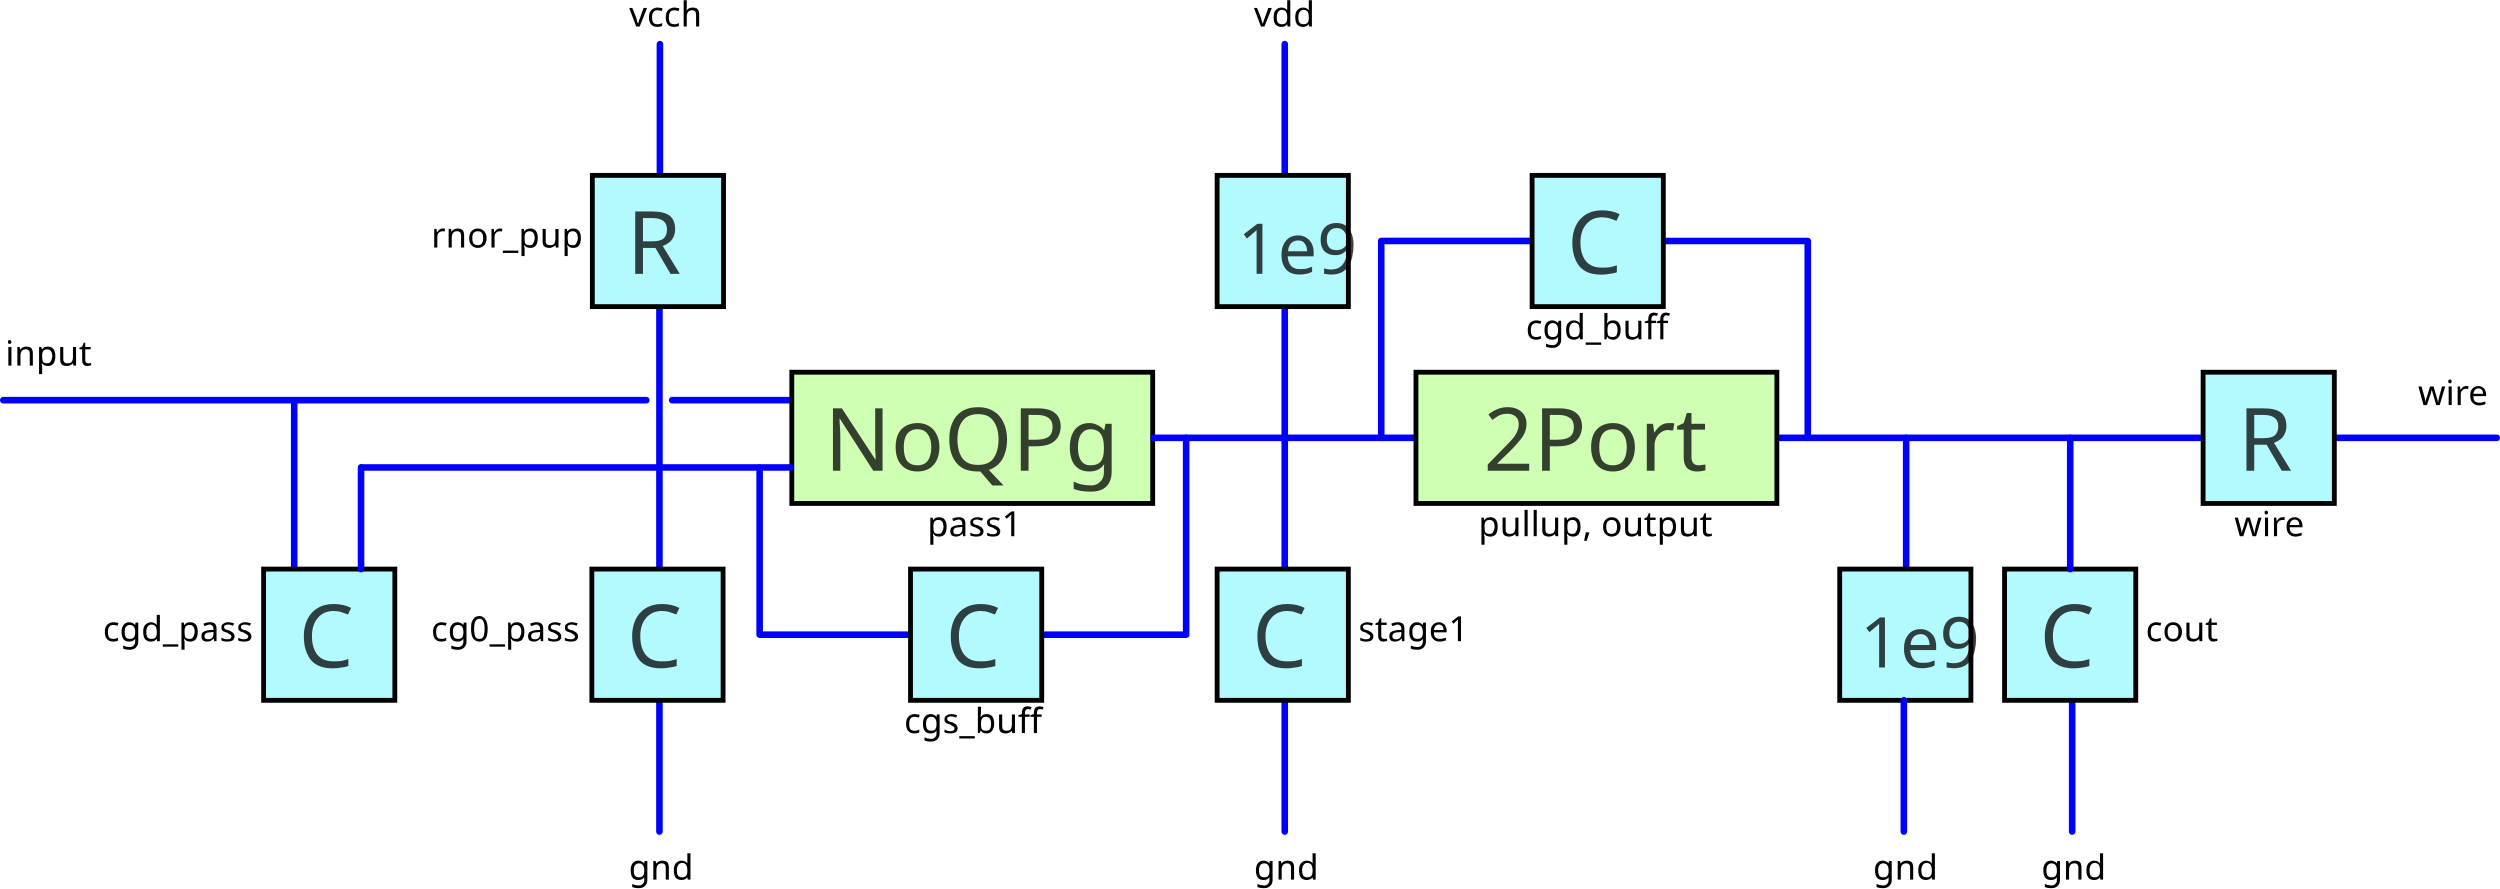
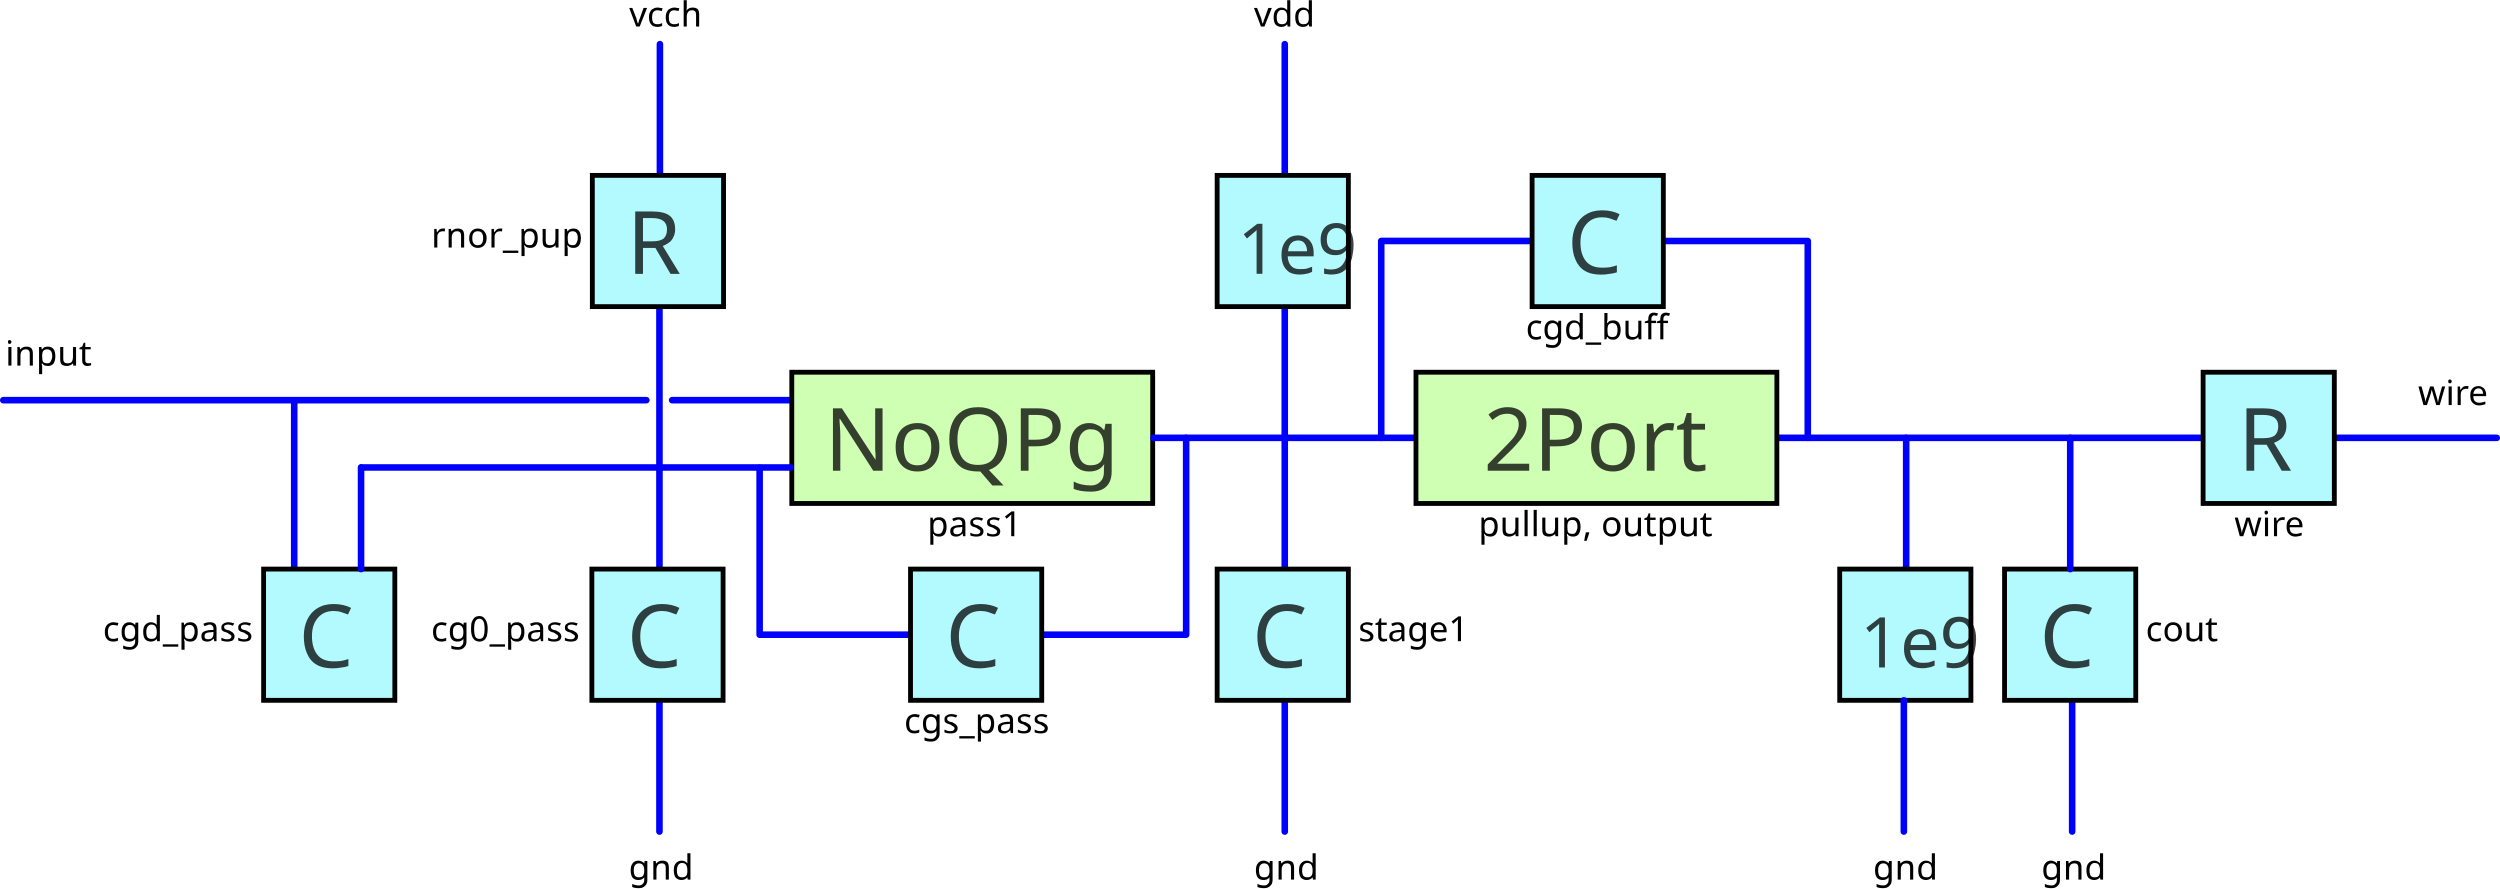
<svg xmlns="http://www.w3.org/2000/svg" width="100.806mm" height="35.807mm" viewBox="0 0 100.806 35.807" version="1.1" id="svg5">
  <defs id="defs2" />
  <g id="layer1" transform="translate(-32.94063,-106.6992)">
    <path style="font-variation-settings:normal;opacity:1;vector-effect:none;fill:none;fill-opacity:0.275;fill-rule:evenodd;stroke:#0000ff;stroke-width:0.265;stroke-linecap:round;stroke-linejoin:round;stroke-miterlimit:4;stroke-dasharray:none;stroke-dashoffset:0;stroke-opacity:1;marker:none;stop-color:#000000;stop-opacity:1" d="m 60.042,122.835 h 4.763" id="path155491" />
    <path style="font-variation-settings:normal;opacity:1;vector-effect:none;fill:none;fill-opacity:0.275;fill-rule:evenodd;stroke:#0000ff;stroke-width:0.265;stroke-linecap:round;stroke-linejoin:round;stroke-miterlimit:4;stroke-dasharray:none;stroke-dashoffset:0;stroke-opacity:1;marker:none;stop-color:#000000;stop-opacity:1" d="m 59.531,119.062 v 10.583" id="path57838" />
    <path style="font-variation-settings:normal;opacity:1;vector-effect:none;fill:none;fill-opacity:0.275;fill-rule:evenodd;stroke:#0000ff;stroke-width:0.265;stroke-linecap:round;stroke-linejoin:round;stroke-miterlimit:4;stroke-dasharray:none;stroke-dashoffset:0;stroke-opacity:1;marker:none;stop-color:#000000;stop-opacity:1" d="m 104.51,124.354 17.198,2e-5" id="path73357" />
    <path style="font-variation-settings:normal;opacity:1;vector-effect:none;fill:none;fill-opacity:0.275;fill-rule:evenodd;stroke:#0000ff;stroke-width:0.265;stroke-linecap:round;stroke-linejoin:round;stroke-miterlimit:4;stroke-dasharray:none;stroke-dashoffset:0;stroke-opacity:1;marker:none;stop-color:#000000;stop-opacity:1" d="m 109.802,124.354 v 5.292" id="path73359" />
    <path style="font-variation-settings:normal;opacity:1;vector-effect:none;fill:none;fill-opacity:0.275;fill-rule:evenodd;stroke:#0000ff;stroke-width:0.265;stroke-linecap:round;stroke-linejoin:round;stroke-miterlimit:4;stroke-dasharray:none;stroke-dashoffset:0;stroke-opacity:1;marker:none;stop-color:#000000;stop-opacity:1" d="m 99.219,116.417 h 6.615 v 7.938" id="path71278" />
    <path style="font-variation-settings:normal;opacity:1;vector-effect:none;fill:none;fill-opacity:0.275;fill-rule:evenodd;stroke:#0000ff;stroke-width:0.265;stroke-linecap:round;stroke-linejoin:round;stroke-miterlimit:4;stroke-dasharray:none;stroke-dashoffset:0;stroke-opacity:1;marker:none;stop-color:#000000;stop-opacity:1" d="m 88.635,124.354 v -7.938 h 6.615" id="path71276" />
    <path style="font-variation-settings:normal;opacity:1;vector-effect:none;fill:none;fill-opacity:0.275;fill-rule:evenodd;stroke:#0000ff;stroke-width:0.265;stroke-linecap:round;stroke-linejoin:round;stroke-miterlimit:4;stroke-dasharray:none;stroke-dashoffset:0;stroke-opacity:1;marker:none;stop-color:#000000;stop-opacity:1" d="m 33.073,122.835 h 25.929" id="path57836" />
    <path style="font-variation-settings:normal;opacity:1;vector-effect:none;fill:none;fill-opacity:0.275;fill-rule:evenodd;stroke:#0000ff;stroke-width:0.265;stroke-linecap:round;stroke-linejoin:round;stroke-miterlimit:4;stroke-dasharray:none;stroke-dashoffset:0;stroke-opacity:1;marker:none;stop-color:#000000;stop-opacity:1" d="m 59.531,134.938 v 5.292" id="path52513" />
    <text xml:space="preserve" style="font-style:normal;font-variant:normal;font-weight:normal;font-stretch:normal;font-size:1.411px;line-height:normal;font-family:'Noto Sans';-inkscape-font-specification:'Noto Sans';text-decoration-color:#000000;fill:#000000;fill-opacity:1;stroke:none;stroke-width:0.353;stroke-linecap:butt;stroke-linejoin:miter;stroke-opacity:1;-inkscape-stroke:none;stop-color:#000000" x="33.153" y="121.444" id="text22876">
      <tspan id="tspan22874" style="font-style:normal;font-variant:normal;font-weight:normal;font-stretch:normal;font-size:1.411px;font-family:'Noto Sans';-inkscape-font-specification:'Noto Sans';fill:#000000;fill-opacity:1;stroke:none;stroke-width:0.353" x="33.153" y="121.444">input</tspan>
    </text>
    <text xml:space="preserve" style="font-style:normal;font-variant:normal;font-weight:normal;font-stretch:normal;font-size:1.411px;line-height:normal;font-family:'Noto Sans';-inkscape-font-specification:'Noto Sans';text-decoration-color:#000000;fill:#000000;fill-opacity:1;stroke:none;stroke-width:0.353;stroke-linecap:butt;stroke-linejoin:miter;stroke-opacity:1;-inkscape-stroke:none;stop-color:#000000" x="58.292" y="142.167" id="text22876-3-2">
      <tspan id="tspan22874-6-7" style="font-style:normal;font-variant:normal;font-weight:normal;font-stretch:normal;font-size:1.411px;font-family:'Noto Sans';-inkscape-font-specification:'Noto Sans';fill:#000000;fill-opacity:1;stroke:none;stroke-width:0.353" x="58.292" y="142.167">gnd</tspan>
    </text>
    <rect style="font-variation-settings:normal;vector-effect:none;fill:#b3faff;fill-opacity:1;fill-rule:evenodd;stroke:#000000;stroke-width:0.195;stroke-linecap:butt;stroke-linejoin:miter;stroke-miterlimit:4;stroke-dasharray:none;stroke-dashoffset:0;stroke-opacity:1;-inkscape-stroke:none;stop-color:#000000" id="rect46346" width="5.291" height="5.292" x="56.806" y="129.646" />
    <text xml:space="preserve" style="font-style:normal;font-variant:normal;font-weight:normal;font-stretch:normal;font-size:3.528px;line-height:normal;font-family:'Noto Sans';-inkscape-font-specification:'Noto Sans';text-decoration-color:#000000;fill:#000000;fill-opacity:0.75;stroke:none;stroke-width:0.353;stroke-linecap:butt;stroke-linejoin:miter;stroke-opacity:1;-inkscape-stroke:none;stop-color:#000000" x="58.209" y="133.615" id="text46350">
      <tspan id="tspan46348" style="font-style:normal;font-variant:normal;font-weight:normal;font-stretch:normal;font-family:'Noto Sans';-inkscape-font-specification:'Noto Sans';stroke:none;stroke-width:0.353" x="58.209" y="133.615">C</tspan>
    </text>
    <text xml:space="preserve" style="font-style:normal;font-variant:normal;font-weight:normal;font-stretch:normal;font-size:1.411px;line-height:normal;font-family:'Noto Sans';-inkscape-font-specification:'Noto Sans';text-decoration-color:#000000;fill:#000000;fill-opacity:1;stroke:none;stroke-width:0.353;stroke-linecap:butt;stroke-linejoin:miter;stroke-opacity:1;-inkscape-stroke:none;stop-color:#000000" x="50.325" y="132.556" id="text22876-35-9">
      <tspan id="tspan22874-62-1" style="font-style:normal;font-variant:normal;font-weight:normal;font-stretch:normal;font-size:1.411px;font-family:'Noto Sans';-inkscape-font-specification:'Noto Sans';fill:#000000;fill-opacity:1;stroke:none;stroke-width:0.353" x="50.325" y="132.556">cg0_pass</tspan>
    </text>
    <rect style="font-variation-settings:normal;vector-effect:none;fill:#cfffb3;fill-opacity:1;fill-rule:evenodd;stroke:#000000;stroke-width:0.195;stroke-linecap:butt;stroke-linejoin:miter;stroke-miterlimit:4;stroke-dasharray:none;stroke-dashoffset:0;stroke-opacity:1;-inkscape-stroke:none;stop-color:#000000" id="rect56097" width="14.552" height="5.292" x="64.868" y="121.708" />
    <text xml:space="preserve" style="font-style:normal;font-variant:normal;font-weight:normal;font-stretch:normal;font-size:3.528px;line-height:normal;font-family:'Noto Sans';-inkscape-font-specification:'Noto Sans';text-decoration-color:#000000;fill:#000000;fill-opacity:0.75;stroke:none;stroke-width:0.353;stroke-linecap:butt;stroke-linejoin:miter;stroke-opacity:1;-inkscape-stroke:none;stop-color:#000000" x="66.185" y="125.677" id="text56101">
      <tspan id="tspan56099" style="font-style:normal;font-variant:normal;font-weight:normal;font-stretch:normal;font-family:'Noto Sans';-inkscape-font-specification:'Noto Sans';stroke:none;stroke-width:0.353" x="66.185" y="125.677">NoQPg</tspan>
    </text>
    <text xml:space="preserve" style="font-style:normal;font-variant:normal;font-weight:normal;font-stretch:normal;font-size:1.411px;line-height:normal;font-family:'Noto Sans';-inkscape-font-specification:'Noto Sans';text-decoration-color:#000000;fill:#000000;fill-opacity:1;stroke:none;stroke-width:0.353;stroke-linecap:butt;stroke-linejoin:miter;stroke-opacity:1;-inkscape-stroke:none;stop-color:#000000" x="70.328" y="128.323" id="text56107">
      <tspan id="tspan56105" style="font-style:normal;font-variant:normal;font-weight:normal;font-stretch:normal;font-size:1.411px;font-family:'Noto Sans';-inkscape-font-specification:'Noto Sans';fill:#000000;fill-opacity:1;stroke:none;stroke-width:0.353" x="70.328" y="128.323">pass1</tspan>
    </text>
    <path style="font-variation-settings:normal;opacity:1;vector-effect:none;fill:none;fill-opacity:0.275;fill-rule:evenodd;stroke:#0000ff;stroke-width:0.265;stroke-linecap:round;stroke-linejoin:round;stroke-miterlimit:4;stroke-dasharray:none;stroke-dashoffset:0;stroke-opacity:1;marker:none;stop-color:#000000;stop-opacity:1" d="M 79.453,124.354 H 90.036" id="path58123" />
    <path style="font-variation-settings:normal;opacity:1;vector-effect:none;fill:none;fill-opacity:0.275;fill-rule:evenodd;stroke:#0000ff;stroke-width:0.265;stroke-linecap:round;stroke-linejoin:round;stroke-miterlimit:4;stroke-dasharray:none;stroke-dashoffset:0;stroke-opacity:1;marker:none;stop-color:#000000;stop-opacity:1" d="m 84.745,119.062 v 10.583" id="path58125" />
    <path style="font-variation-settings:normal;opacity:1;vector-effect:none;fill:none;fill-opacity:0.275;fill-rule:evenodd;stroke:#0000ff;stroke-width:0.265;stroke-linecap:round;stroke-linejoin:round;stroke-miterlimit:4;stroke-dasharray:none;stroke-dashoffset:0;stroke-opacity:1;marker:none;stop-color:#000000;stop-opacity:1" d="m 84.745,108.479 v 5.292" id="path58129" />
    <path style="font-variation-settings:normal;opacity:1;vector-effect:none;fill:none;fill-opacity:0.275;fill-rule:evenodd;stroke:#0000ff;stroke-width:0.265;stroke-linecap:round;stroke-linejoin:round;stroke-miterlimit:4;stroke-dasharray:none;stroke-dashoffset:0;stroke-opacity:1;marker:none;stop-color:#000000;stop-opacity:1" d="m 84.745,134.938 v 5.292" id="path58131" />
    <text xml:space="preserve" style="font-style:normal;font-variant:normal;font-weight:normal;font-stretch:normal;font-size:1.411px;line-height:normal;font-family:'Noto Sans';-inkscape-font-specification:'Noto Sans';text-decoration-color:#000000;fill:#000000;fill-opacity:1;stroke:none;stroke-width:0.353;stroke-linecap:butt;stroke-linejoin:miter;stroke-opacity:1;-inkscape-stroke:none;stop-color:#000000" x="83.505" y="107.772" id="text58135">
      <tspan id="tspan58133" style="font-style:normal;font-variant:normal;font-weight:normal;font-stretch:normal;font-size:1.411px;font-family:'Noto Sans';-inkscape-font-specification:'Noto Sans';fill:#000000;fill-opacity:1;stroke:none;stroke-width:0.353" x="83.505" y="107.772">vdd</tspan>
    </text>
    <text xml:space="preserve" style="font-style:normal;font-variant:normal;font-weight:normal;font-stretch:normal;font-size:1.411px;line-height:normal;font-family:'Noto Sans';-inkscape-font-specification:'Noto Sans';text-decoration-color:#000000;fill:#000000;fill-opacity:1;stroke:none;stroke-width:0.353;stroke-linecap:butt;stroke-linejoin:miter;stroke-opacity:1;-inkscape-stroke:none;stop-color:#000000" x="83.505" y="142.167" id="text58139">
      <tspan id="tspan58137" style="font-style:normal;font-variant:normal;font-weight:normal;font-stretch:normal;font-size:1.411px;font-family:'Noto Sans';-inkscape-font-specification:'Noto Sans';fill:#000000;fill-opacity:1;stroke:none;stroke-width:0.353" x="83.505" y="142.167">gnd</tspan>
    </text>
    <rect style="font-variation-settings:normal;vector-effect:none;fill:#b3faff;fill-opacity:1;fill-rule:evenodd;stroke:#000000;stroke-width:0.195;stroke-linecap:butt;stroke-linejoin:miter;stroke-miterlimit:4;stroke-dasharray:none;stroke-dashoffset:0;stroke-opacity:1;-inkscape-stroke:none;stop-color:#000000" id="rect58149" width="5.291" height="5.292" x="82.019" y="113.771" />
    <text xml:space="preserve" style="font-style:normal;font-variant:normal;font-weight:normal;font-stretch:extra-condensed;font-size:2.822px;line-height:normal;font-family:'Noto Sans';-inkscape-font-specification:'Noto Sans Extra-Condensed';text-decoration-color:#000000;fill:#000000;fill-opacity:0.75;stroke:none;stroke-width:0.353;stroke-linecap:butt;stroke-linejoin:miter;stroke-opacity:1;-inkscape-stroke:none;stop-color:#000000" x="82.844" y="117.74" id="text58153">
      <tspan id="tspan58151" style="font-style:normal;font-variant:normal;font-weight:normal;font-stretch:extra-condensed;font-size:2.822px;font-family:'Noto Sans';-inkscape-font-specification:'Noto Sans Extra-Condensed';stroke:none;stroke-width:0.353" x="82.844" y="117.74">1e9</tspan>
    </text>
    <rect style="font-variation-settings:normal;vector-effect:none;fill:#b3faff;fill-opacity:1;fill-rule:evenodd;stroke:#000000;stroke-width:0.195;stroke-linecap:butt;stroke-linejoin:miter;stroke-miterlimit:4;stroke-dasharray:none;stroke-dashoffset:0;stroke-opacity:1;-inkscape-stroke:none;stop-color:#000000" id="rect58155" width="5.291" height="5.292" x="82.019" y="129.646" />
    <text xml:space="preserve" style="font-style:normal;font-variant:normal;font-weight:normal;font-stretch:normal;font-size:3.528px;line-height:normal;font-family:'Noto Sans';-inkscape-font-specification:'Noto Sans';text-decoration-color:#000000;fill:#000000;fill-opacity:0.75;stroke:none;stroke-width:0.353;stroke-linecap:butt;stroke-linejoin:miter;stroke-opacity:1;-inkscape-stroke:none;stop-color:#000000" x="83.423" y="133.615" id="text58159">
      <tspan id="tspan58157" style="font-style:normal;font-variant:normal;font-weight:normal;font-stretch:normal;font-family:'Noto Sans';-inkscape-font-specification:'Noto Sans';stroke:none;stroke-width:0.353" x="83.423" y="133.615">C</tspan>
    </text>
    <text xml:space="preserve" style="font-style:normal;font-variant:normal;font-weight:normal;font-stretch:normal;font-size:1.411px;line-height:normal;font-family:'Noto Sans';-inkscape-font-specification:'Noto Sans';text-decoration-color:#000000;fill:#000000;fill-opacity:1;stroke:none;stroke-width:0.353;stroke-linecap:butt;stroke-linejoin:miter;stroke-opacity:1;-inkscape-stroke:none;stop-color:#000000" x="94.464" y="120.385" id="text58163-0">
      <tspan id="tspan58161-9" style="font-style:normal;font-variant:normal;font-weight:normal;font-stretch:normal;font-size:1.411px;font-family:'Noto Sans';-inkscape-font-specification:'Noto Sans';fill:#000000;fill-opacity:1;stroke:none;stroke-width:0.353" x="94.464" y="120.385">cgd_buff</tspan>
    </text>
    <text xml:space="preserve" style="font-style:normal;font-variant:normal;font-weight:normal;font-stretch:normal;font-size:1.411px;line-height:normal;font-family:'Noto Sans';-inkscape-font-specification:'Noto Sans';text-decoration-color:#000000;fill:#000000;fill-opacity:1;stroke:none;stroke-width:0.353;stroke-linecap:butt;stroke-linejoin:miter;stroke-opacity:1;-inkscape-stroke:none;stop-color:#000000" x="87.709" y="132.556" id="text58167">
      <tspan id="tspan58165" style="font-style:normal;font-variant:normal;font-weight:normal;font-stretch:normal;font-size:1.411px;font-family:'Noto Sans';-inkscape-font-specification:'Noto Sans';fill:#000000;fill-opacity:1;stroke:none;stroke-width:0.353" x="87.709" y="132.556">stage1</tspan>
    </text>
    <rect style="font-variation-settings:normal;vector-effect:none;fill:#cfffb3;fill-opacity:1;fill-rule:evenodd;stroke:#000000;stroke-width:0.195;stroke-linecap:butt;stroke-linejoin:miter;stroke-miterlimit:4;stroke-dasharray:none;stroke-dashoffset:0;stroke-opacity:1;-inkscape-stroke:none;stop-color:#000000" id="rect60526" width="14.552" height="5.292" x="90.036" y="121.708" />
    <text xml:space="preserve" style="font-style:normal;font-variant:normal;font-weight:normal;font-stretch:normal;font-size:3.528px;line-height:normal;font-family:'Noto Sans';-inkscape-font-specification:'Noto Sans';text-decoration-color:#000000;fill:#000000;fill-opacity:0.75;stroke:none;stroke-width:0.353;stroke-linecap:butt;stroke-linejoin:miter;stroke-opacity:1;-inkscape-stroke:none;stop-color:#000000" x="92.758" y="125.677" id="text60530">
      <tspan id="tspan60528" style="font-style:normal;font-variant:normal;font-weight:normal;font-stretch:normal;font-family:'Noto Sans';-inkscape-font-specification:'Noto Sans';stroke:none;stroke-width:0.353" x="92.758" y="125.677">2Port</tspan>
    </text>
    <text xml:space="preserve" style="font-style:normal;font-variant:normal;font-weight:normal;font-stretch:normal;font-size:1.411px;line-height:normal;font-family:'Noto Sans';-inkscape-font-specification:'Noto Sans';text-decoration-color:#000000;fill:#000000;fill-opacity:1;stroke:none;stroke-width:0.353;stroke-linecap:butt;stroke-linejoin:miter;stroke-opacity:1;-inkscape-stroke:none;stop-color:#000000" x="92.549" y="128.323" id="text60536">
      <tspan id="tspan60534" style="font-style:normal;font-variant:normal;font-weight:normal;font-stretch:normal;font-size:1.411px;font-family:'Noto Sans';-inkscape-font-specification:'Noto Sans';fill:#000000;fill-opacity:1;stroke:none;stroke-width:0.353" x="92.549" y="128.323">pullup, output</tspan>
    </text>
    <rect style="font-variation-settings:normal;vector-effect:none;fill:#b3faff;fill-opacity:1;fill-rule:evenodd;stroke:#000000;stroke-width:0.195;stroke-linecap:butt;stroke-linejoin:miter;stroke-miterlimit:4;stroke-dasharray:none;stroke-dashoffset:0;stroke-opacity:1;-inkscape-stroke:none;stop-color:#000000" id="rect70814" width="5.291" height="5.292" x="94.719" y="113.771" />
    <text xml:space="preserve" style="font-style:normal;font-variant:normal;font-weight:normal;font-stretch:normal;font-size:3.528px;line-height:normal;font-family:'Noto Sans';-inkscape-font-specification:'Noto Sans';text-decoration-color:#000000;fill:#000000;fill-opacity:0.75;stroke:none;stroke-width:0.353;stroke-linecap:butt;stroke-linejoin:miter;stroke-opacity:1;-inkscape-stroke:none;stop-color:#000000" x="96.123" y="117.74" id="text70818">
      <tspan id="tspan70816" style="font-style:normal;font-variant:normal;font-weight:normal;font-stretch:normal;font-family:'Noto Sans';-inkscape-font-specification:'Noto Sans';stroke:none;stroke-width:0.353" x="96.123" y="117.74">C</tspan>
    </text>
    <rect style="font-variation-settings:normal;vector-effect:none;fill:#b3faff;fill-opacity:1;fill-rule:evenodd;stroke:#000000;stroke-width:0.195;stroke-linecap:butt;stroke-linejoin:miter;stroke-miterlimit:4;stroke-dasharray:none;stroke-dashoffset:0;stroke-opacity:1;-inkscape-stroke:none;stop-color:#000000" id="rect71360" width="5.291" height="5.292" x="107.122" y="129.646" />
    <text xml:space="preserve" style="font-style:normal;font-variant:normal;font-weight:normal;font-stretch:extra-condensed;font-size:2.822px;line-height:normal;font-family:'Noto Sans';-inkscape-font-specification:'Noto Sans Extra-Condensed';text-decoration-color:#000000;fill:#000000;fill-opacity:0.75;stroke:none;stroke-width:0.353;stroke-linecap:butt;stroke-linejoin:miter;stroke-opacity:1;-inkscape-stroke:none;stop-color:#000000" x="107.947" y="133.615" id="text71364">
      <tspan id="tspan71362" style="font-style:normal;font-variant:normal;font-weight:normal;font-stretch:extra-condensed;font-size:2.822px;font-family:'Noto Sans';-inkscape-font-specification:'Noto Sans Extra-Condensed';stroke:none;stroke-width:0.353" x="107.947" y="133.615">1e9</tspan>
    </text>
    <path style="font-variation-settings:normal;opacity:1;vector-effect:none;fill:none;fill-opacity:0.275;fill-rule:evenodd;stroke:#0000ff;stroke-width:0.265;stroke-linecap:round;stroke-linejoin:round;stroke-miterlimit:4;stroke-dasharray:none;stroke-dashoffset:0;stroke-opacity:1;marker:none;stop-color:#000000;stop-opacity:1" d="m 109.708,134.938 v 5.292" id="path71366" />
    <text xml:space="preserve" style="font-style:normal;font-variant:normal;font-weight:normal;font-stretch:normal;font-size:1.411px;line-height:normal;font-family:'Noto Sans';-inkscape-font-specification:'Noto Sans';text-decoration-color:#000000;fill:#000000;fill-opacity:1;stroke:none;stroke-width:0.353;stroke-linecap:butt;stroke-linejoin:miter;stroke-opacity:1;-inkscape-stroke:none;stop-color:#000000" x="108.469" y="142.167" id="text71370">
      <tspan id="tspan71368" style="font-style:normal;font-variant:normal;font-weight:normal;font-stretch:normal;font-size:1.411px;font-family:'Noto Sans';-inkscape-font-specification:'Noto Sans';fill:#000000;fill-opacity:1;stroke:none;stroke-width:0.353" x="108.469" y="142.167">gnd</tspan>
    </text>
    <path style="font-variation-settings:normal;opacity:1;vector-effect:none;fill:none;fill-opacity:0.275;fill-rule:evenodd;stroke:#0000ff;stroke-width:0.265;stroke-linecap:round;stroke-linejoin:round;stroke-miterlimit:4;stroke-dasharray:none;stroke-dashoffset:0;stroke-opacity:1;marker:none;stop-color:#000000;stop-opacity:1" d="m 116.495,134.938 v 5.292" id="path71372" />
    <text xml:space="preserve" style="font-style:normal;font-variant:normal;font-weight:normal;font-stretch:normal;font-size:1.411px;line-height:normal;font-family:'Noto Sans';-inkscape-font-specification:'Noto Sans';text-decoration-color:#000000;fill:#000000;fill-opacity:1;stroke:none;stroke-width:0.353;stroke-linecap:butt;stroke-linejoin:miter;stroke-opacity:1;-inkscape-stroke:none;stop-color:#000000" x="115.255" y="142.167" id="text71376">
      <tspan id="tspan71374" style="font-style:normal;font-variant:normal;font-weight:normal;font-stretch:normal;font-size:1.411px;font-family:'Noto Sans';-inkscape-font-specification:'Noto Sans';fill:#000000;fill-opacity:1;stroke:none;stroke-width:0.353" x="115.255" y="142.167">gnd</tspan>
    </text>
    <rect style="font-variation-settings:normal;vector-effect:none;fill:#b3faff;fill-opacity:1;fill-rule:evenodd;stroke:#000000;stroke-width:0.195;stroke-linecap:butt;stroke-linejoin:miter;stroke-miterlimit:4;stroke-dasharray:none;stroke-dashoffset:0;stroke-opacity:1;-inkscape-stroke:none;stop-color:#000000" id="rect71378" width="5.291" height="5.292" x="113.769" y="129.646" />
    <text xml:space="preserve" style="font-style:normal;font-variant:normal;font-weight:normal;font-stretch:normal;font-size:3.528px;line-height:normal;font-family:'Noto Sans';-inkscape-font-specification:'Noto Sans';text-decoration-color:#000000;fill:#000000;fill-opacity:0.75;stroke:none;stroke-width:0.353;stroke-linecap:butt;stroke-linejoin:miter;stroke-opacity:1;-inkscape-stroke:none;stop-color:#000000" x="115.173" y="133.615" id="text71382">
      <tspan id="tspan71380" style="font-style:normal;font-variant:normal;font-weight:normal;font-stretch:normal;font-family:'Noto Sans';-inkscape-font-specification:'Noto Sans';stroke:none;stroke-width:0.353" x="115.173" y="133.615">C</tspan>
    </text>
    <text xml:space="preserve" style="font-style:normal;font-variant:normal;font-weight:normal;font-stretch:normal;font-size:1.411px;line-height:normal;font-family:'Noto Sans';-inkscape-font-specification:'Noto Sans';text-decoration-color:#000000;fill:#000000;fill-opacity:1;stroke:none;stroke-width:0.353;stroke-linecap:butt;stroke-linejoin:miter;stroke-opacity:1;-inkscape-stroke:none;stop-color:#000000" x="119.459" y="132.556" id="text71386">
      <tspan id="tspan71384" style="font-style:normal;font-variant:normal;font-weight:normal;font-stretch:normal;font-size:1.411px;font-family:'Noto Sans';-inkscape-font-specification:'Noto Sans';fill:#000000;fill-opacity:1;stroke:none;stroke-width:0.353" x="119.459" y="132.556">cout</tspan>
    </text>
    <path style="font-variation-settings:normal;opacity:1;vector-effect:none;fill:none;fill-opacity:0.275;fill-rule:evenodd;stroke:#0000ff;stroke-width:0.265;stroke-linecap:round;stroke-linejoin:round;stroke-miterlimit:4;stroke-dasharray:none;stroke-dashoffset:0;stroke-opacity:1;marker:none;stop-color:#000000;stop-opacity:1" d="m 116.417,124.354 v 5.292" id="path73361" />
    <path style="font-variation-settings:normal;vector-effect:none;fill:none;fill-opacity:0.275;fill-rule:evenodd;stroke:#0000ff;stroke-width:0.265;stroke-linecap:round;stroke-linejoin:round;stroke-miterlimit:4;stroke-dasharray:none;stroke-dashoffset:0;stroke-opacity:1;marker:none;stop-color:#000000" d="m 127,124.354 h 6.615" id="path87247" />
    <text xml:space="preserve" style="font-style:normal;font-variant:normal;font-weight:normal;font-stretch:normal;font-size:1.411px;line-height:normal;font-family:'Noto Sans';-inkscape-font-specification:'Noto Sans';text-decoration-color:#000000;fill:#000000;fill-opacity:1;stroke:none;stroke-width:0.353;stroke-linecap:butt;stroke-linejoin:miter;stroke-opacity:1;-inkscape-stroke:none;stop-color:#000000" x="130.44" y="123.031" id="text73695-3">
      <tspan id="tspan73693-6" style="font-style:normal;font-variant:normal;font-weight:normal;font-stretch:normal;font-size:1.411px;font-family:'Noto Sans';-inkscape-font-specification:'Noto Sans';fill:#000000;fill-opacity:1;stroke:none;stroke-width:0.353" x="130.44" y="123.031">wire</tspan>
    </text>
    <g id="g83765" transform="translate(80.84421,1.32e-5)">
      <rect style="font-variation-settings:normal;vector-effect:none;fill:#b3faff;fill-opacity:1;fill-rule:evenodd;stroke:#000000;stroke-width:0.195;stroke-linecap:butt;stroke-linejoin:miter;stroke-miterlimit:4;stroke-dasharray:none;stroke-dashoffset:0;stroke-opacity:1;-inkscape-stroke:none;stop-color:#000000" id="rect83759" width="5.291" height="5.292" x="40.931" y="121.708" />
      <text xml:space="preserve" style="font-style:normal;font-variant:normal;font-weight:normal;font-stretch:normal;font-size:3.528px;line-height:normal;font-family:'Noto Sans';-inkscape-font-specification:'Noto Sans';text-decoration-color:#000000;fill:#000000;fill-opacity:0.75;stroke:none;stroke-width:0.353;stroke-linecap:butt;stroke-linejoin:miter;stroke-opacity:1;-inkscape-stroke:none;stop-color:#000000" x="42.334" y="125.677" id="text83763">
        <tspan id="tspan83761" style="font-style:normal;font-variant:normal;font-weight:normal;font-stretch:normal;font-family:'Noto Sans';-inkscape-font-specification:'Noto Sans';stroke:none;stroke-width:0.353" x="42.334" y="125.677">R</tspan>
      </text>
    </g>
    <text xml:space="preserve" style="font-style:normal;font-variant:normal;font-weight:normal;font-stretch:normal;font-size:1.411px;line-height:normal;font-family:'Noto Sans';-inkscape-font-specification:'Noto Sans';text-decoration-color:#000000;fill:#000000;fill-opacity:1;stroke:none;stroke-width:0.353;stroke-linecap:butt;stroke-linejoin:miter;stroke-opacity:1;-inkscape-stroke:none;stop-color:#000000" x="123.037" y="128.323" id="text83781">
      <tspan id="tspan83779" style="font-style:normal;font-variant:normal;font-weight:normal;font-stretch:normal;font-size:1.411px;font-family:'Noto Sans';-inkscape-font-specification:'Noto Sans';fill:#000000;fill-opacity:1;stroke:none;stroke-width:0.353" x="123.037" y="128.323">wire</tspan>
    </text>
    <path style="font-variation-settings:normal;opacity:1;vector-effect:none;fill:none;fill-opacity:0.275;fill-rule:evenodd;stroke:#0000ff;stroke-width:0.265;stroke-linecap:round;stroke-linejoin:round;stroke-miterlimit:4;stroke-dasharray:none;stroke-dashoffset:0;stroke-opacity:1;marker:none;stop-color:#000000;stop-opacity:1" d="M 47.506,125.549 H 64.823" id="path138376" />
    <path style="font-variation-settings:normal;opacity:1;vector-effect:none;fill:none;fill-opacity:0.275;fill-rule:evenodd;stroke:#0000ff;stroke-width:0.265;stroke-linecap:round;stroke-linejoin:round;stroke-miterlimit:4;stroke-dasharray:none;stroke-dashoffset:0;stroke-opacity:1;marker:none;stop-color:#000000;stop-opacity:1" d="m 44.804,122.859 v 6.787" id="path139675" />
    <rect style="font-variation-settings:normal;vector-effect:none;fill:#b3faff;fill-opacity:1;fill-rule:evenodd;stroke:#000000;stroke-width:0.195;stroke-linecap:butt;stroke-linejoin:miter;stroke-miterlimit:4;stroke-dasharray:none;stroke-dashoffset:0;stroke-opacity:1;-inkscape-stroke:none;stop-color:#000000" id="rect139683" width="5.291" height="5.292" x="43.57" y="129.646" />
    <text xml:space="preserve" style="font-style:normal;font-variant:normal;font-weight:normal;font-stretch:normal;font-size:3.528px;line-height:normal;font-family:'Noto Sans';-inkscape-font-specification:'Noto Sans';text-decoration-color:#000000;fill:#000000;fill-opacity:0.75;stroke:none;stroke-width:0.353;stroke-linecap:butt;stroke-linejoin:miter;stroke-opacity:1;-inkscape-stroke:none;stop-color:#000000" x="44.973" y="133.615" id="text139687">
      <tspan id="tspan139685" style="font-style:normal;font-variant:normal;font-weight:normal;font-stretch:normal;font-family:'Noto Sans';-inkscape-font-specification:'Noto Sans';stroke:none;stroke-width:0.353" x="44.973" y="133.615">C</tspan>
    </text>
    <text xml:space="preserve" style="font-style:normal;font-variant:normal;font-weight:normal;font-stretch:normal;font-size:1.411px;line-height:normal;font-family:'Noto Sans';-inkscape-font-specification:'Noto Sans';text-decoration-color:#000000;fill:#000000;fill-opacity:1;stroke:none;stroke-width:0.353;stroke-linecap:butt;stroke-linejoin:miter;stroke-opacity:1;-inkscape-stroke:none;stop-color:#000000" x="37.089" y="132.556" id="text139691">
      <tspan id="tspan139689" style="font-style:normal;font-variant:normal;font-weight:normal;font-stretch:normal;font-size:1.411px;font-family:'Noto Sans';-inkscape-font-specification:'Noto Sans';fill:#000000;fill-opacity:1;stroke:none;stroke-width:0.353" x="37.089" y="132.556">cgd_pass</tspan>
    </text>
    <path style="font-variation-settings:normal;opacity:1;vector-effect:none;fill:none;fill-opacity:0.275;fill-rule:evenodd;stroke:#0000ff;stroke-width:0.265;stroke-linecap:round;stroke-linejoin:round;stroke-miterlimit:4;stroke-dasharray:none;stroke-dashoffset:0;stroke-opacity:1;marker:none;stop-color:#000000;stop-opacity:1" d="m 74.154,132.292 h 6.615 v -7.938" id="path141749" />
    <path style="font-variation-settings:normal;opacity:1;vector-effect:none;fill:none;fill-opacity:0.275;fill-rule:evenodd;stroke:#0000ff;stroke-width:0.265;stroke-linecap:round;stroke-linejoin:round;stroke-miterlimit:4;stroke-dasharray:none;stroke-dashoffset:0;stroke-opacity:1;marker:none;stop-color:#000000;stop-opacity:1" d="m 63.571,125.558 v 6.734 h 6.615" id="path141751" />
-     <text xml:space="preserve" style="font-style:normal;font-variant:normal;font-weight:normal;font-stretch:normal;font-size:1.411px;line-height:normal;font-family:'Noto Sans';-inkscape-font-specification:'Noto Sans';text-decoration-color:#000000;fill:#000000;fill-opacity:1;stroke:none;stroke-width:0.353;stroke-linecap:butt;stroke-linejoin:miter;stroke-opacity:1;-inkscape-stroke:none;stop-color:#000000" x="69.399" y="136.26" id="text141755">
-       <tspan id="tspan141753" style="font-style:normal;font-variant:normal;font-weight:normal;font-stretch:normal;font-size:1.411px;font-family:'Noto Sans';-inkscape-font-specification:'Noto Sans';fill:#000000;fill-opacity:1;stroke:none;stroke-width:0.353" x="69.399" y="136.26">cgs_buff</tspan>
+     <text xml:space="preserve" style="font-style:normal;font-variant:normal;font-weight:normal;font-stretch:normal;font-size:1.411px;line-height:normal;font-family:'Noto Sans';-inkscape-font-specification:'Noto Sans';text-decoration-color:#000000;word-spacing:0px;fill:#000000;fill-opacity:1;stroke:none;stroke-width:0.353;stroke-linecap:butt;stroke-linejoin:miter;stroke-opacity:1;-inkscape-stroke:none;stop-color:#000000" x="69.399" y="136.26" id="text141755">
+       <tspan id="tspan141753" style="font-style:normal;font-variant:normal;font-weight:normal;font-stretch:normal;font-size:1.411px;font-family:'Noto Sans';-inkscape-font-specification:'Noto Sans';fill:#000000;fill-opacity:1;stroke:none;stroke-width:0.353" x="69.399" y="136.26">cgs_pass</tspan>
    </text>
    <rect style="font-variation-settings:normal;vector-effect:none;fill:#b3faff;fill-opacity:1;fill-rule:evenodd;stroke:#000000;stroke-width:0.195;stroke-linecap:butt;stroke-linejoin:miter;stroke-miterlimit:4;stroke-dasharray:none;stroke-dashoffset:0;stroke-opacity:1;-inkscape-stroke:none;stop-color:#000000" id="rect141757" width="5.291" height="5.292" x="69.655" y="129.646" />
    <text xml:space="preserve" style="font-style:normal;font-variant:normal;font-weight:normal;font-stretch:normal;font-size:3.528px;line-height:normal;font-family:'Noto Sans';-inkscape-font-specification:'Noto Sans';text-decoration-color:#000000;fill:#000000;fill-opacity:0.75;stroke:none;stroke-width:0.353;stroke-linecap:butt;stroke-linejoin:miter;stroke-opacity:1;-inkscape-stroke:none;stop-color:#000000" x="71.058" y="133.615" id="text141761">
      <tspan id="tspan141759" style="font-style:normal;font-variant:normal;font-weight:normal;font-stretch:normal;font-family:'Noto Sans';-inkscape-font-specification:'Noto Sans';stroke:none;stroke-width:0.353" x="71.058" y="133.615">C</tspan>
    </text>
    <path style="font-variation-settings:normal;opacity:1;vector-effect:none;fill:none;fill-opacity:0.275;fill-rule:evenodd;stroke:#0000ff;stroke-width:0.265;stroke-linecap:round;stroke-linejoin:round;stroke-miterlimit:4;stroke-dasharray:none;stroke-dashoffset:0;stroke-opacity:1;marker:none;stop-color:#000000;stop-opacity:1" d="m 47.499,125.549 v 4.096" id="path144496" />
    <path style="font-variation-settings:normal;opacity:1;vector-effect:none;fill:none;fill-opacity:0.275;fill-rule:evenodd;stroke:#0000ff;stroke-width:0.265;stroke-linecap:round;stroke-linejoin:round;stroke-miterlimit:4;stroke-dasharray:none;stroke-dashoffset:0;stroke-opacity:1;marker:none;stop-color:#000000;stop-opacity:1" d="m 59.55,108.479 v 5.292" id="path145798" />
    <text xml:space="preserve" style="font-style:normal;font-variant:normal;font-weight:normal;font-stretch:normal;font-size:1.411px;line-height:normal;font-family:'Noto Sans';-inkscape-font-specification:'Noto Sans';text-decoration-color:#000000;fill:#000000;fill-opacity:1;stroke:none;stroke-width:0.353;stroke-linecap:butt;stroke-linejoin:miter;stroke-opacity:1;-inkscape-stroke:none;stop-color:#000000" x="58.311" y="107.772" id="text145802">
      <tspan id="tspan145800" style="font-style:normal;font-variant:normal;font-weight:normal;font-stretch:normal;font-size:1.411px;font-family:'Noto Sans';-inkscape-font-specification:'Noto Sans';fill:#000000;fill-opacity:1;stroke:none;stroke-width:0.353" x="58.311" y="107.772">vcch</tspan>
    </text>
    <rect style="font-variation-settings:normal;vector-effect:none;fill:#b3faff;fill-opacity:1;fill-rule:evenodd;stroke:#000000;stroke-width:0.195;stroke-linecap:butt;stroke-linejoin:miter;stroke-miterlimit:4;stroke-dasharray:none;stroke-dashoffset:0;stroke-opacity:1;-inkscape-stroke:none;stop-color:#000000" id="rect145804" width="5.291" height="5.292" x="56.825" y="113.771" />
    <text xml:space="preserve" style="font-style:normal;font-variant:normal;font-weight:normal;font-stretch:extra-condensed;font-size:2.822px;line-height:normal;font-family:'Noto Sans';-inkscape-font-specification:'Noto Sans Extra-Condensed';text-decoration-color:#000000;fill:#000000;fill-opacity:0.75;stroke:none;stroke-width:0.353;stroke-linecap:butt;stroke-linejoin:miter;stroke-opacity:1;-inkscape-stroke:none;stop-color:#000000" x="57.65" y="117.74" id="text145808">
      <tspan id="tspan145806" style="font-style:normal;font-variant:normal;font-weight:normal;font-stretch:extra-condensed;font-size:2.822px;font-family:'Noto Sans';-inkscape-font-specification:'Noto Sans Extra-Condensed';stroke:none;stroke-width:0.353" x="57.65" y="117.74" />
    </text>
    <text xml:space="preserve" style="font-style:normal;font-variant:normal;font-weight:normal;font-stretch:normal;font-size:3.528px;line-height:normal;font-family:'Noto Sans';-inkscape-font-specification:'Noto Sans';text-decoration-color:#000000;fill:#000000;fill-opacity:0.75;stroke:none;stroke-width:0.353;stroke-linecap:butt;stroke-linejoin:miter;stroke-opacity:1;-inkscape-stroke:none;stop-color:#000000" x="58.209" y="117.74" id="text150148">
      <tspan id="tspan150146" style="font-style:normal;font-variant:normal;font-weight:normal;font-stretch:normal;font-family:'Noto Sans';-inkscape-font-specification:'Noto Sans';stroke:none;stroke-width:0.353" x="58.209" y="117.74">R</tspan>
    </text>
    <text xml:space="preserve" style="font-style:normal;font-variant:normal;font-weight:normal;font-stretch:normal;font-size:1.411px;line-height:normal;font-family:'Noto Sans';-inkscape-font-specification:'Noto Sans';text-decoration-color:#000000;fill:#000000;fill-opacity:1;stroke:none;stroke-width:0.353;stroke-linecap:butt;stroke-linejoin:miter;stroke-opacity:1;-inkscape-stroke:none;stop-color:#000000" x="50.325" y="116.681" id="text153755">
      <tspan id="tspan153753" style="font-style:normal;font-variant:normal;font-weight:normal;font-stretch:normal;font-size:1.411px;font-family:'Noto Sans';-inkscape-font-specification:'Noto Sans';fill:#000000;fill-opacity:1;stroke:none;stroke-width:0.353" x="50.325" y="116.681">rnor_pup</tspan>
    </text>
  </g>
</svg>
